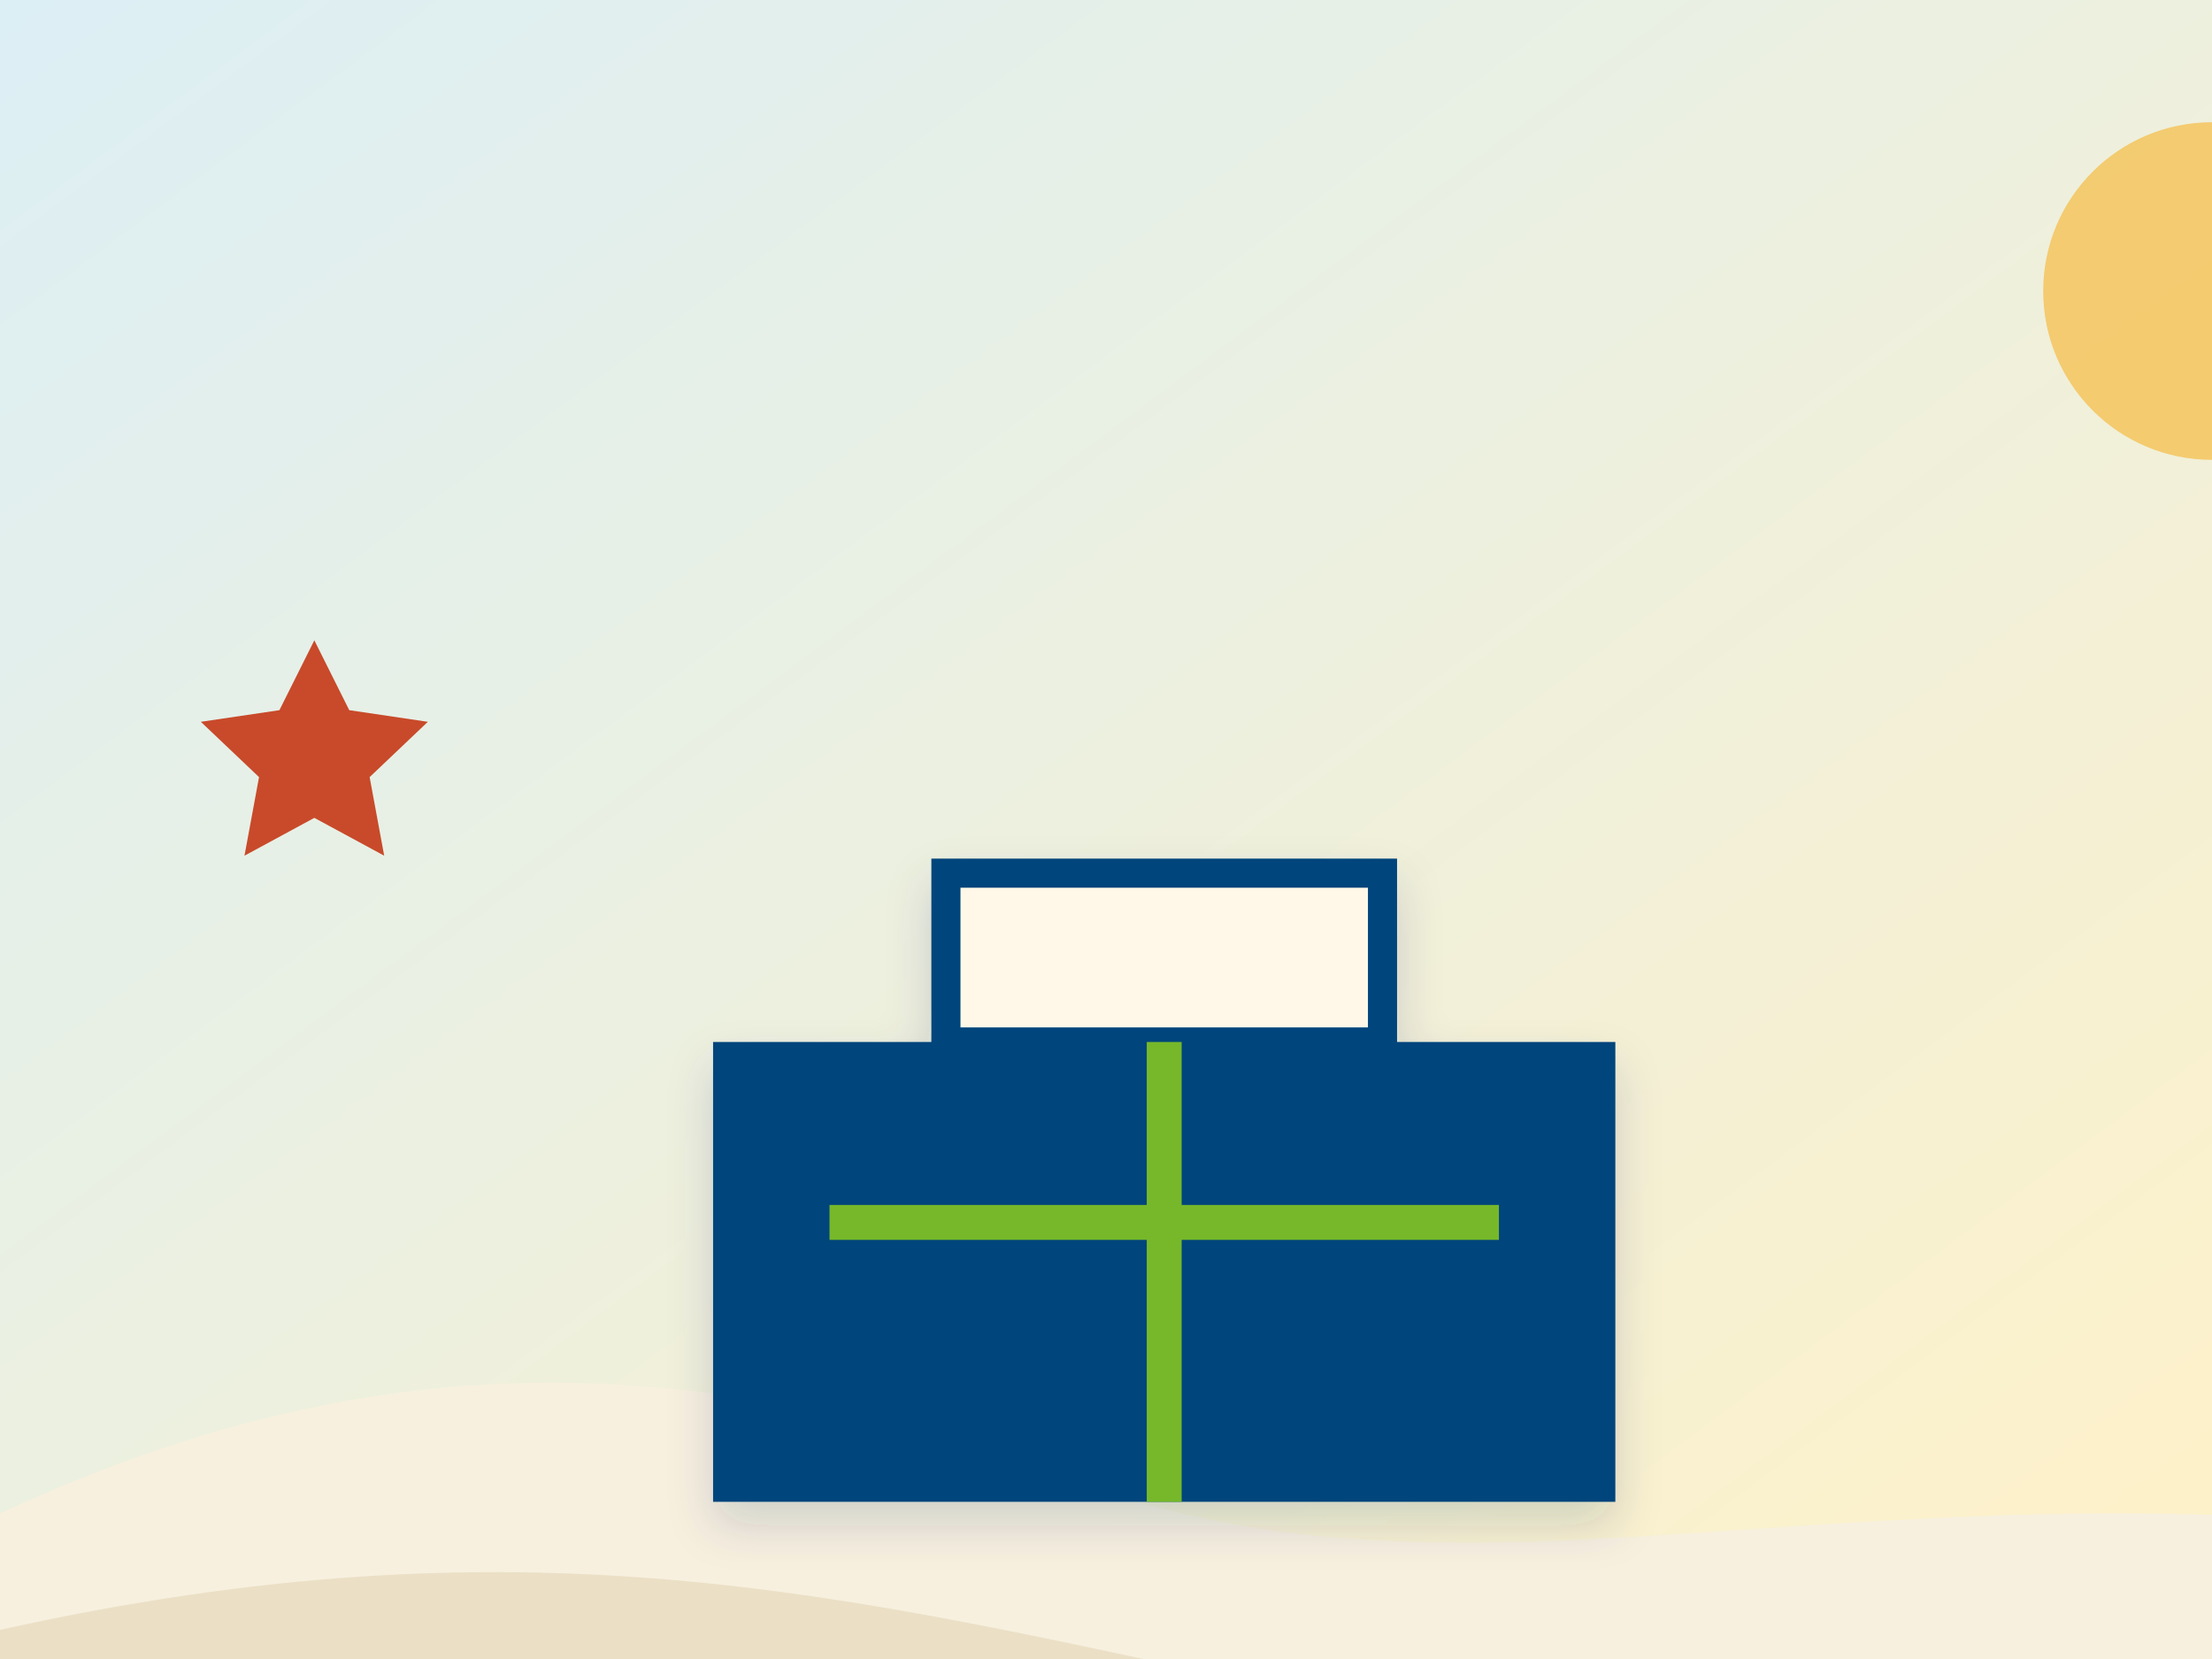
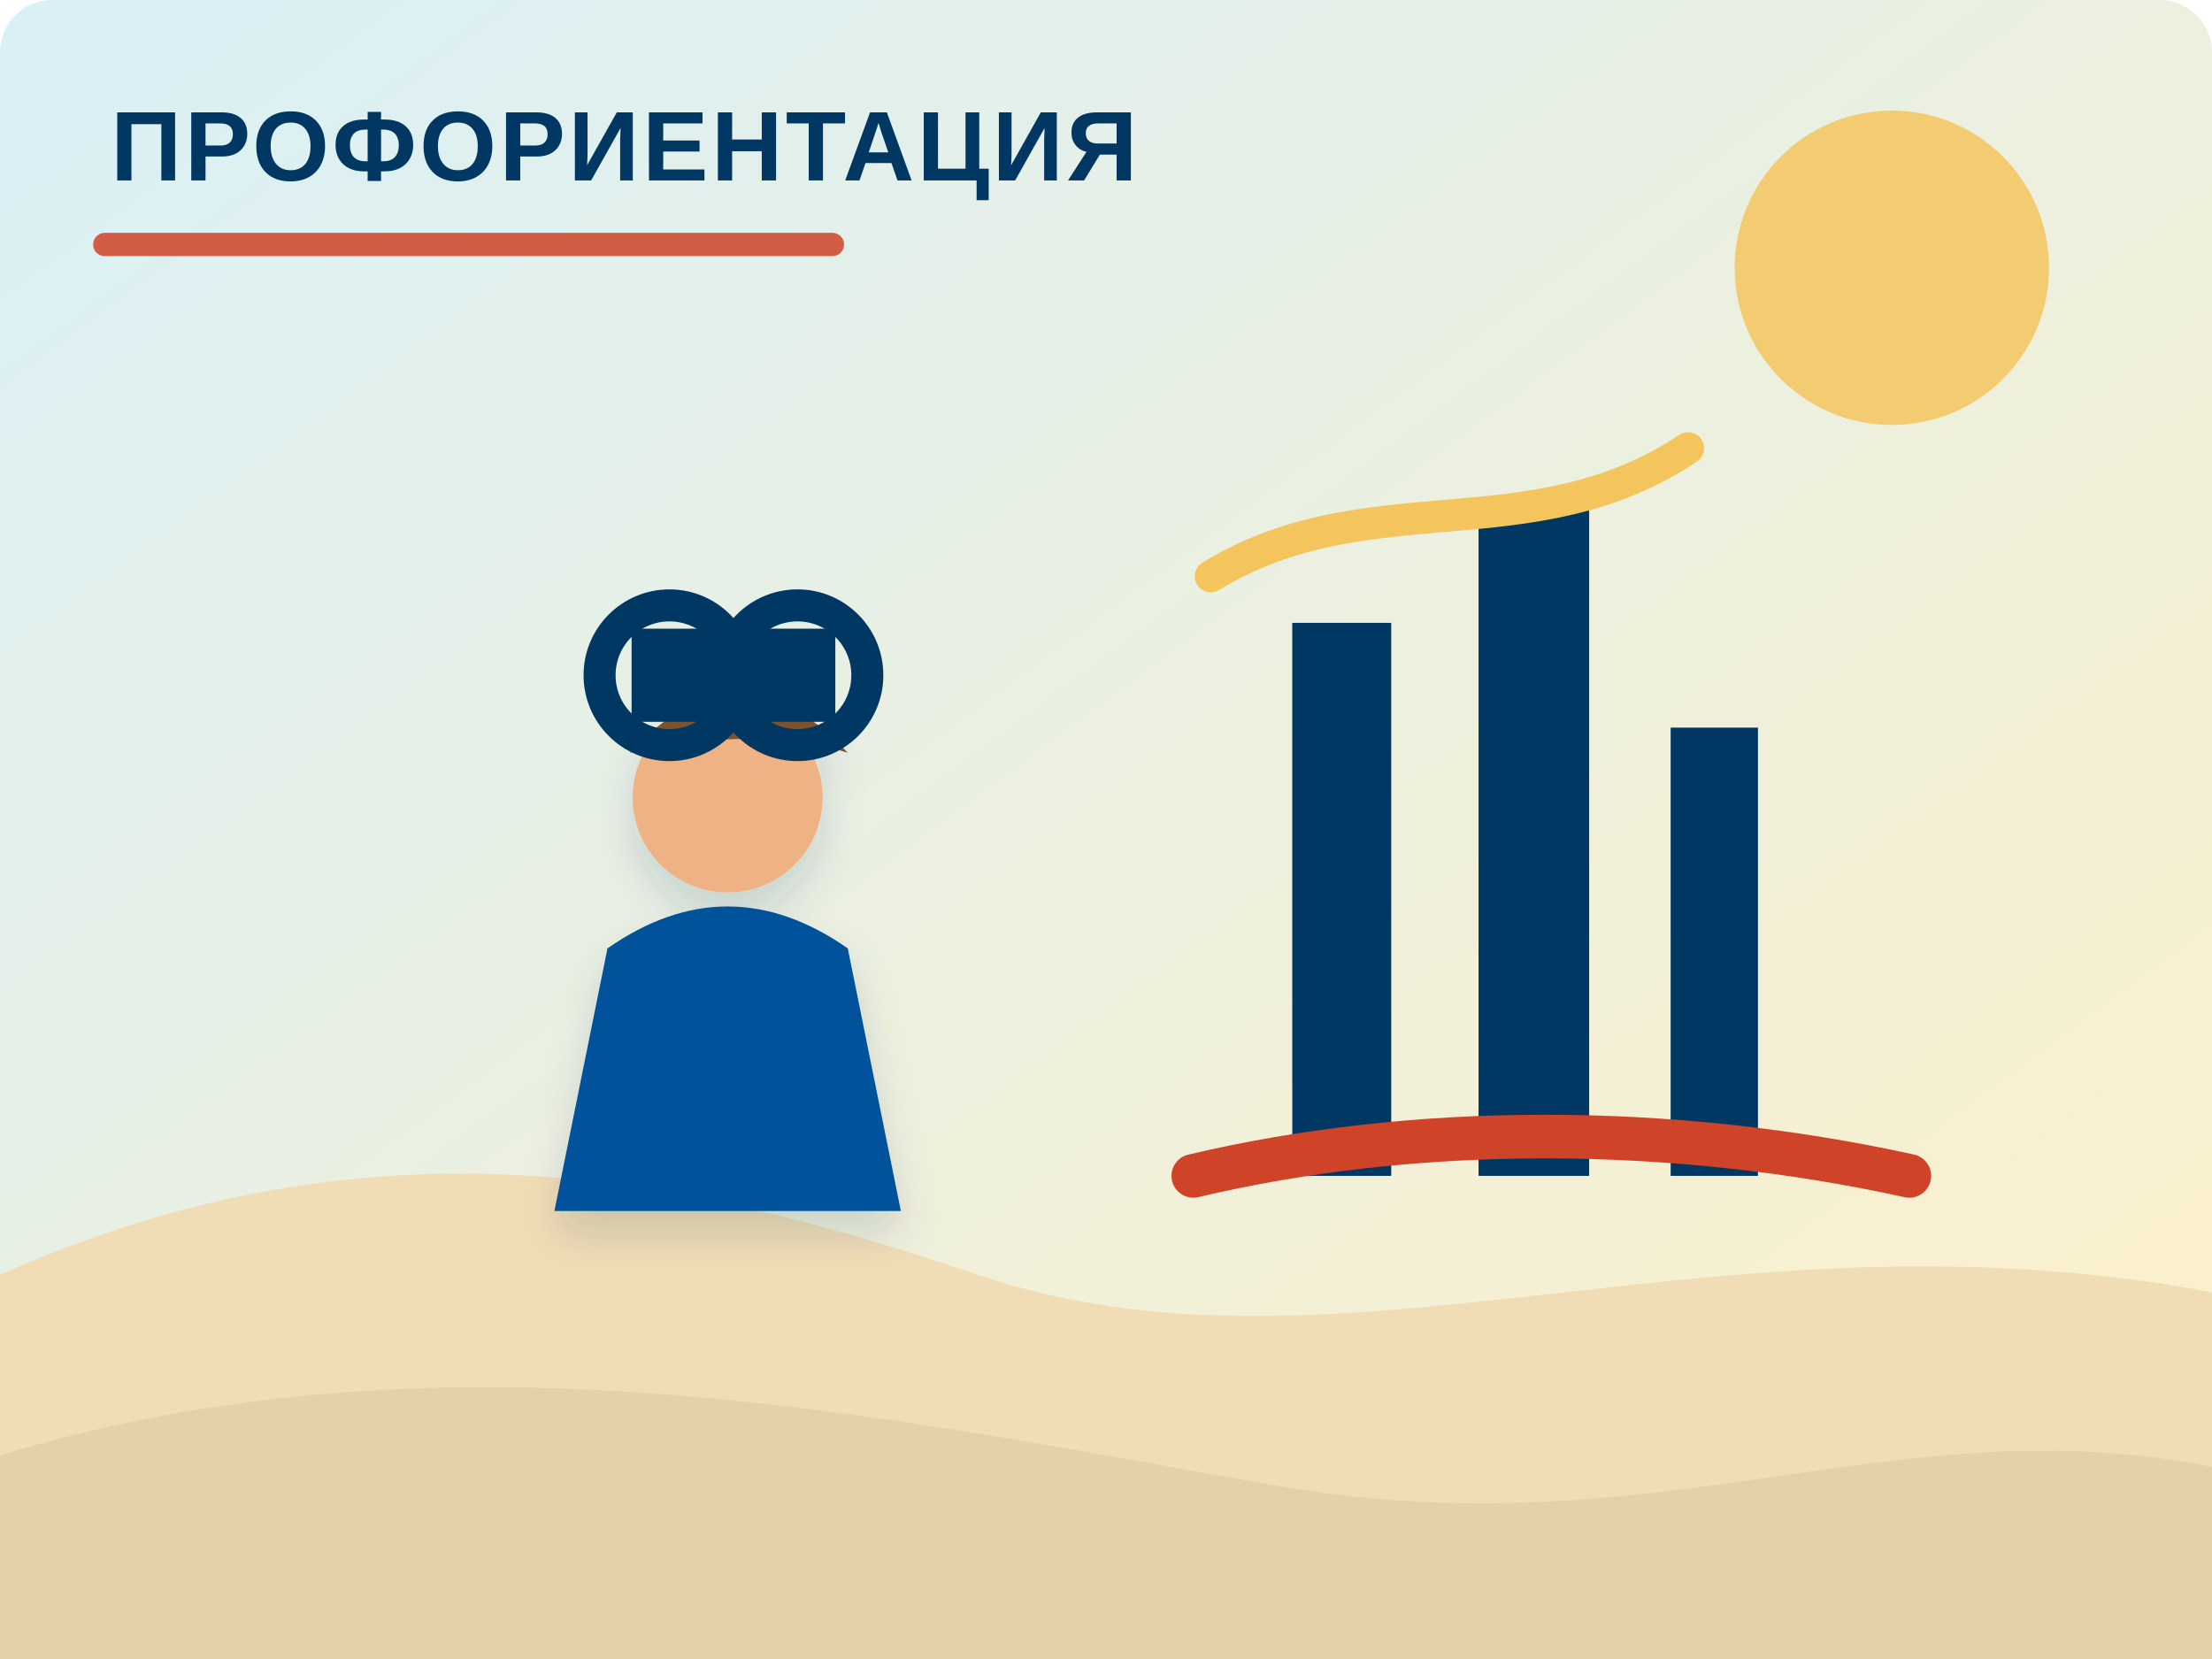
<svg xmlns="http://www.w3.org/2000/svg" width="760" height="570" viewBox="0 0 760 570" role="img" aria-hidden="true">
  <defs>
    <linearGradient id="sky" x1="0" x2="1" y1="0" y2="1">
-       <stop stop-color="#DCEFF5" />
-       <stop offset="1" stop-color="#FFF1C7" />
+       <stop stop-color="#d9f0f7" />
+       <stop offset="1" stop-color="#fff0c7" />
    </linearGradient>
    <linearGradient id="blue" x1="0" x2="1">
-       <stop stop-color="#00345F" />
-       <stop offset="1" stop-color="#00457C" />
+       <stop stop-color="#003763" />
+       <stop offset="1" stop-color="#0060ad" />
    </linearGradient>
-     <filter id="s" x="-20%" y="-20%" width="140%" height="140%">
-       <feDropShadow dx="0" dy="8" stdDeviation="8" flood-color="#00345F" flood-opacity=".16" />
+     <filter id="sh" x="-20%" y="-20%" width="140%" height="140%">
+       <feDropShadow dx="0" dy="8" stdDeviation="7" flood-color="#003763" flood-opacity=".15" />
    </filter>
  </defs>
-   <rect width="100%" height="100%" fill="url(#sky)" />
-   <circle cx="760" cy="100" r="58" fill="#F4C45D" opacity=".85" />
-   <path d="M0 520 C140 455 250 468 378 512 C520 560 660 492 900 535 L900 650 L0 650Z" fill="#F7F0DF" />
-   <path d="M0 560 C180 520 290 548 430 578 C610 614 720 552 900 575 L900 650 L0 650Z" fill="#E5D7B8" opacity=".65" />
-   <g filter="url(#s)">
-     <path d="M245 358 h310 v158 h-310z" fill="#00457C" />
-     <path d="M325 300 h150 v58 h-150z" fill="#FFF8E8" stroke="#00457C" stroke-width="10" />
-     <path d="M285 420 h230 M400 358 v158" stroke="#76B82A" stroke-width="12" />
+   <rect width="760" height="570" rx="18" fill="url(#sky)" />
+   <circle cx="650" cy="92" r="54" fill="#f4c45d" opacity=".85" />
+   <path d="M0 438 C130 380 238 405 336 438 C460 480 590 412 760 444 L760 570 L0 570Z" fill="#f0ddb5" />
+   <path d="M0 500 C152 454 300 486 436 510 C570 534 650 482 760 504 L760 570 L0 570Z" fill="#d4c49d" opacity=".45" />
+   <g transform="translate(250 274) scale(0.96)" filter="url(#sh)">
+     <circle cx="0" cy="0" r="34" fill="#efb284" />
+     <path d="M-43 54 Q0 24 43 54 L62 148 H-62Z" fill="#00539b" />
+     <path d="M-35 -16 Q4 -58 43 -16 Q12 -26 -35 -16Z" fill="#7c532d" />
  </g>
-   <path d="M108 220 l12 24 27 4-20 19 5 27-24-13-24 13 5-27-20-19 27-4z" fill="#C84A2A" />
+   <path d="M217 216 h70 v32 h-70z" fill="#003763" />
+   <circle cx="230" cy="232" r="24" fill="none" stroke="#003763" stroke-width="11" />
+   <circle cx="274" cy="232" r="24" fill="none" stroke="#003763" stroke-width="11" />
+   <path d="M444 214 h34 v190 h-34z M508 174 h38 v230 h-38z M574 250 h30 v154 h-30z" fill="#003763" />
+   <path d="M410 404 C486 386 574 386 656 404" stroke="#cf4328" stroke-width="15" stroke-linecap="round" fill="none" />
+   <path d="M416 198 C470 165 526 190 580 154" stroke="#f4c45d" stroke-width="11" stroke-linecap="round" fill="none" />
+   <text x="38" y="62" fill="#003763" font-family="Arial Narrow,Arial,sans-serif" font-size="34" font-weight="900" letter-spacing="1">ПРОФОРИЕНТАЦИЯ</text>
+   <path d="M36 84 H286" stroke="#cf4328" stroke-width="8" stroke-linecap="round" opacity=".85" />
</svg>
